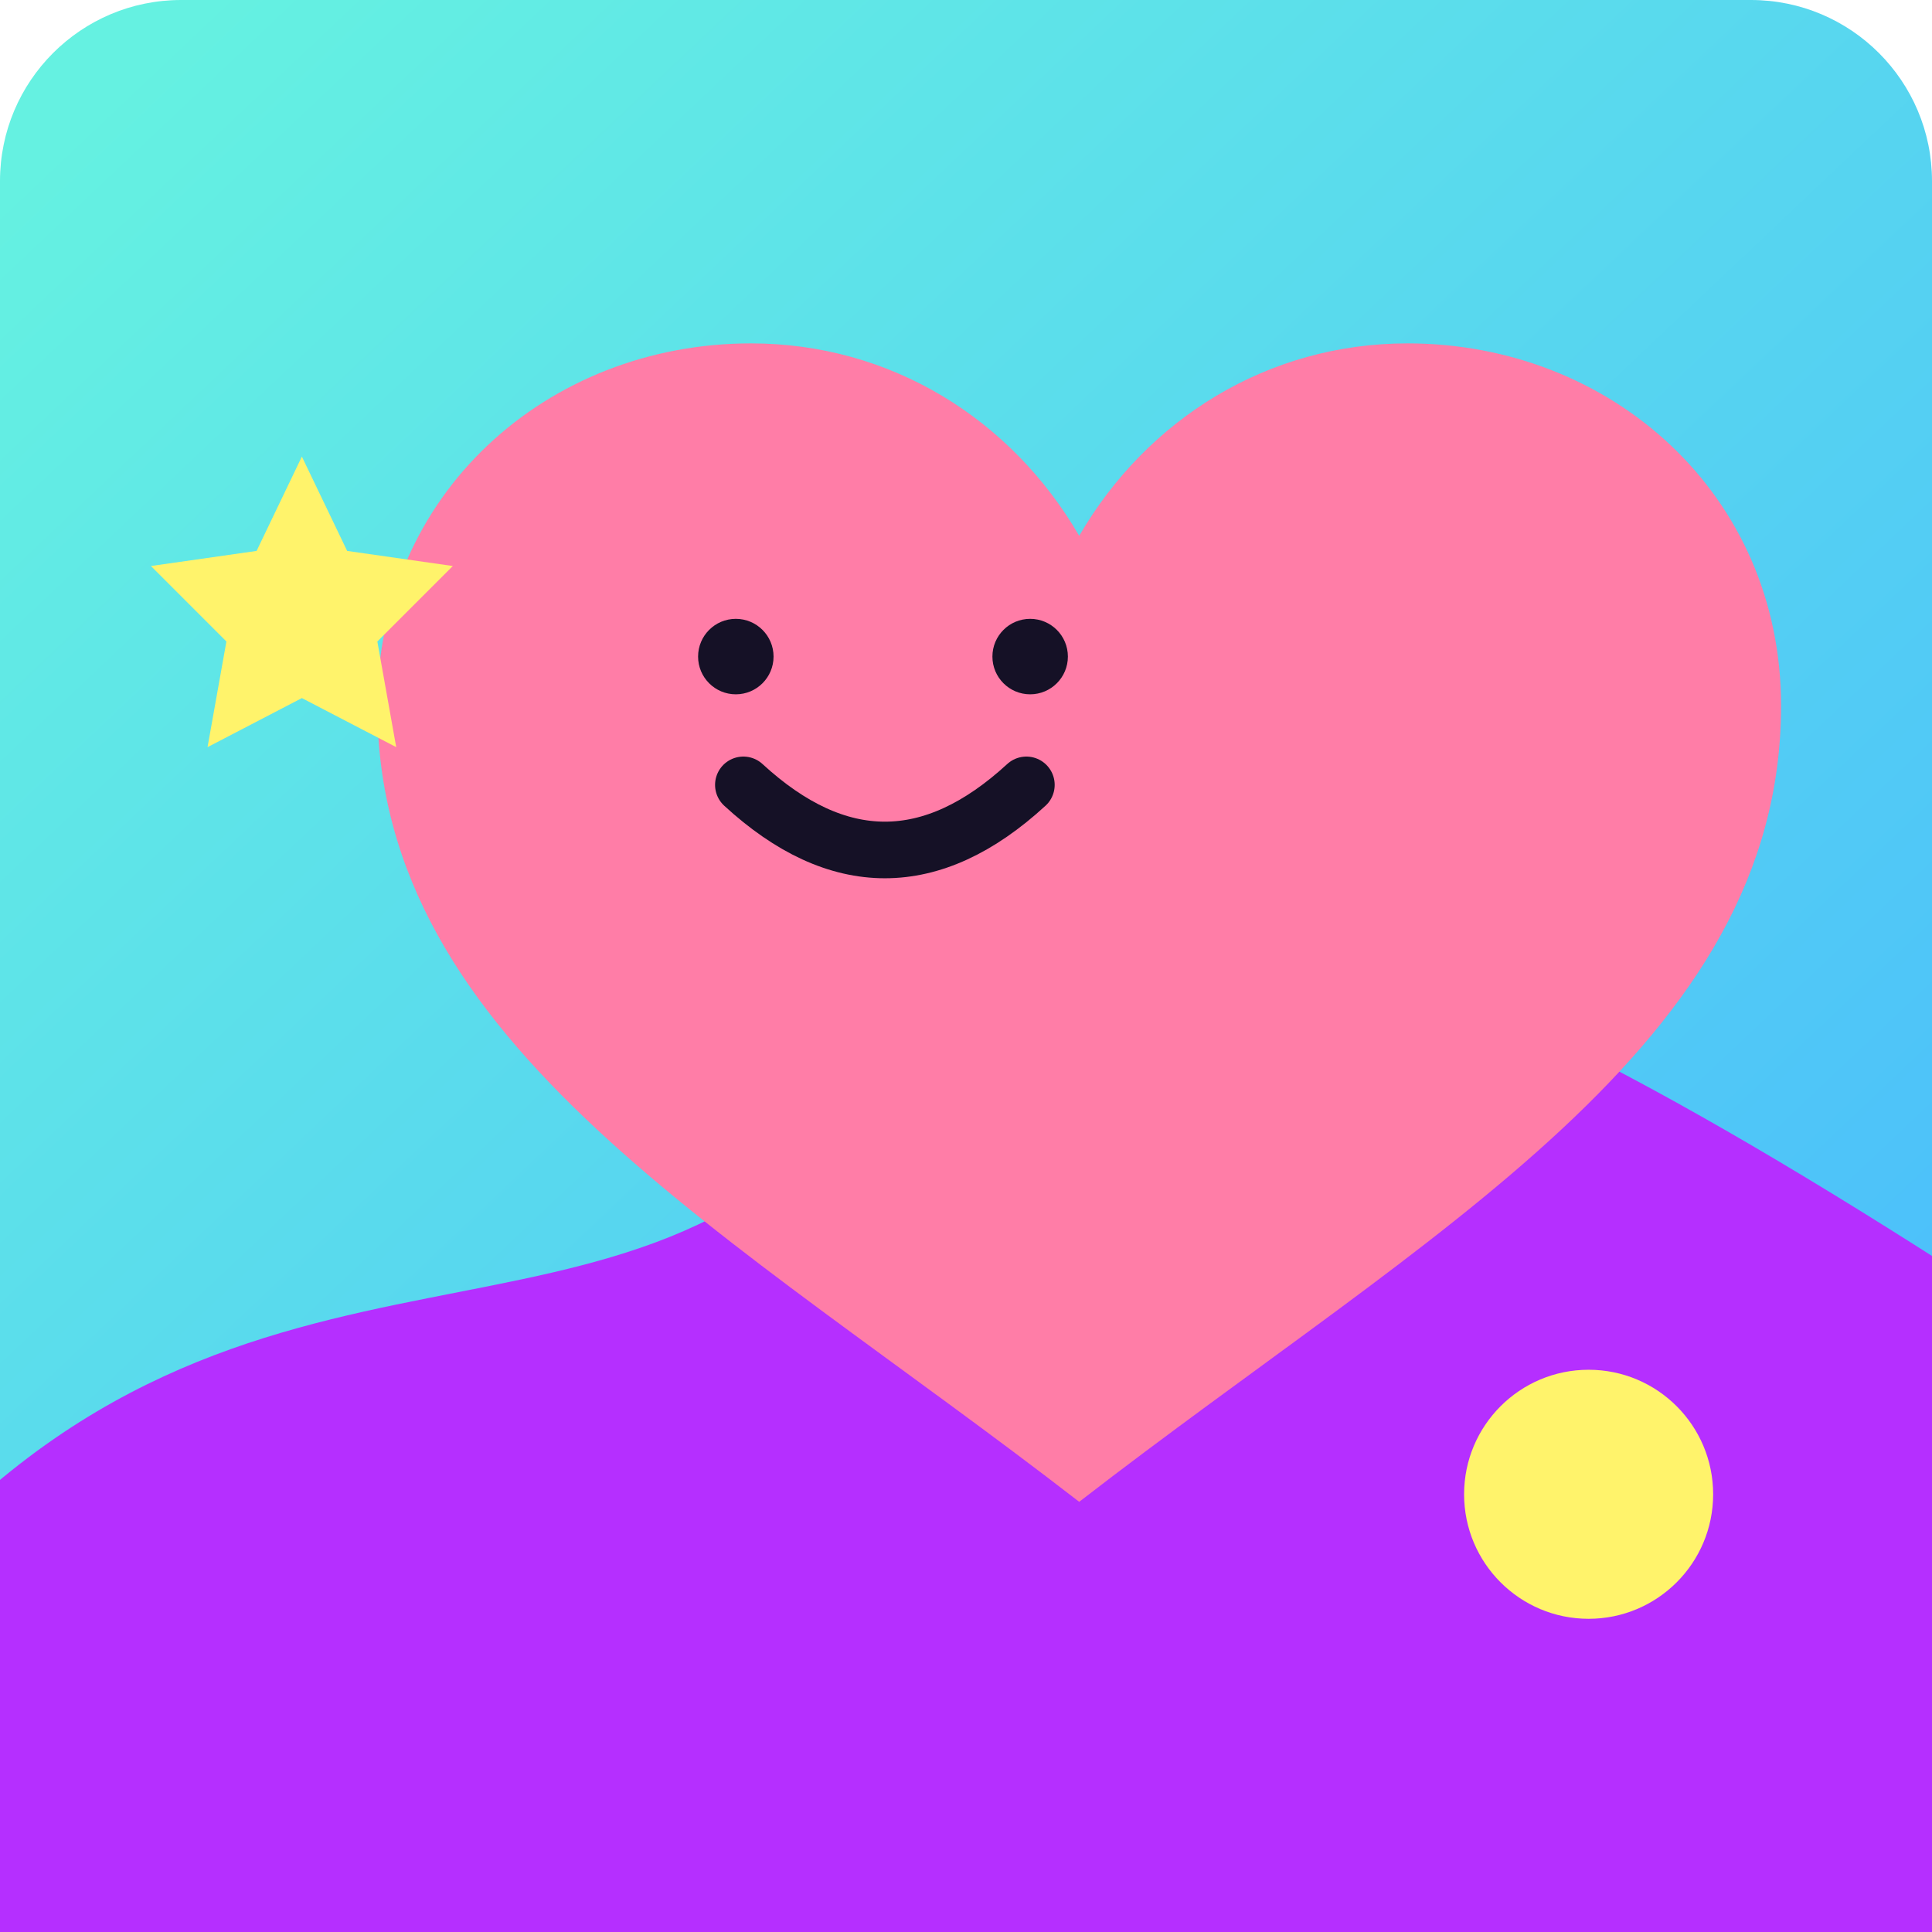
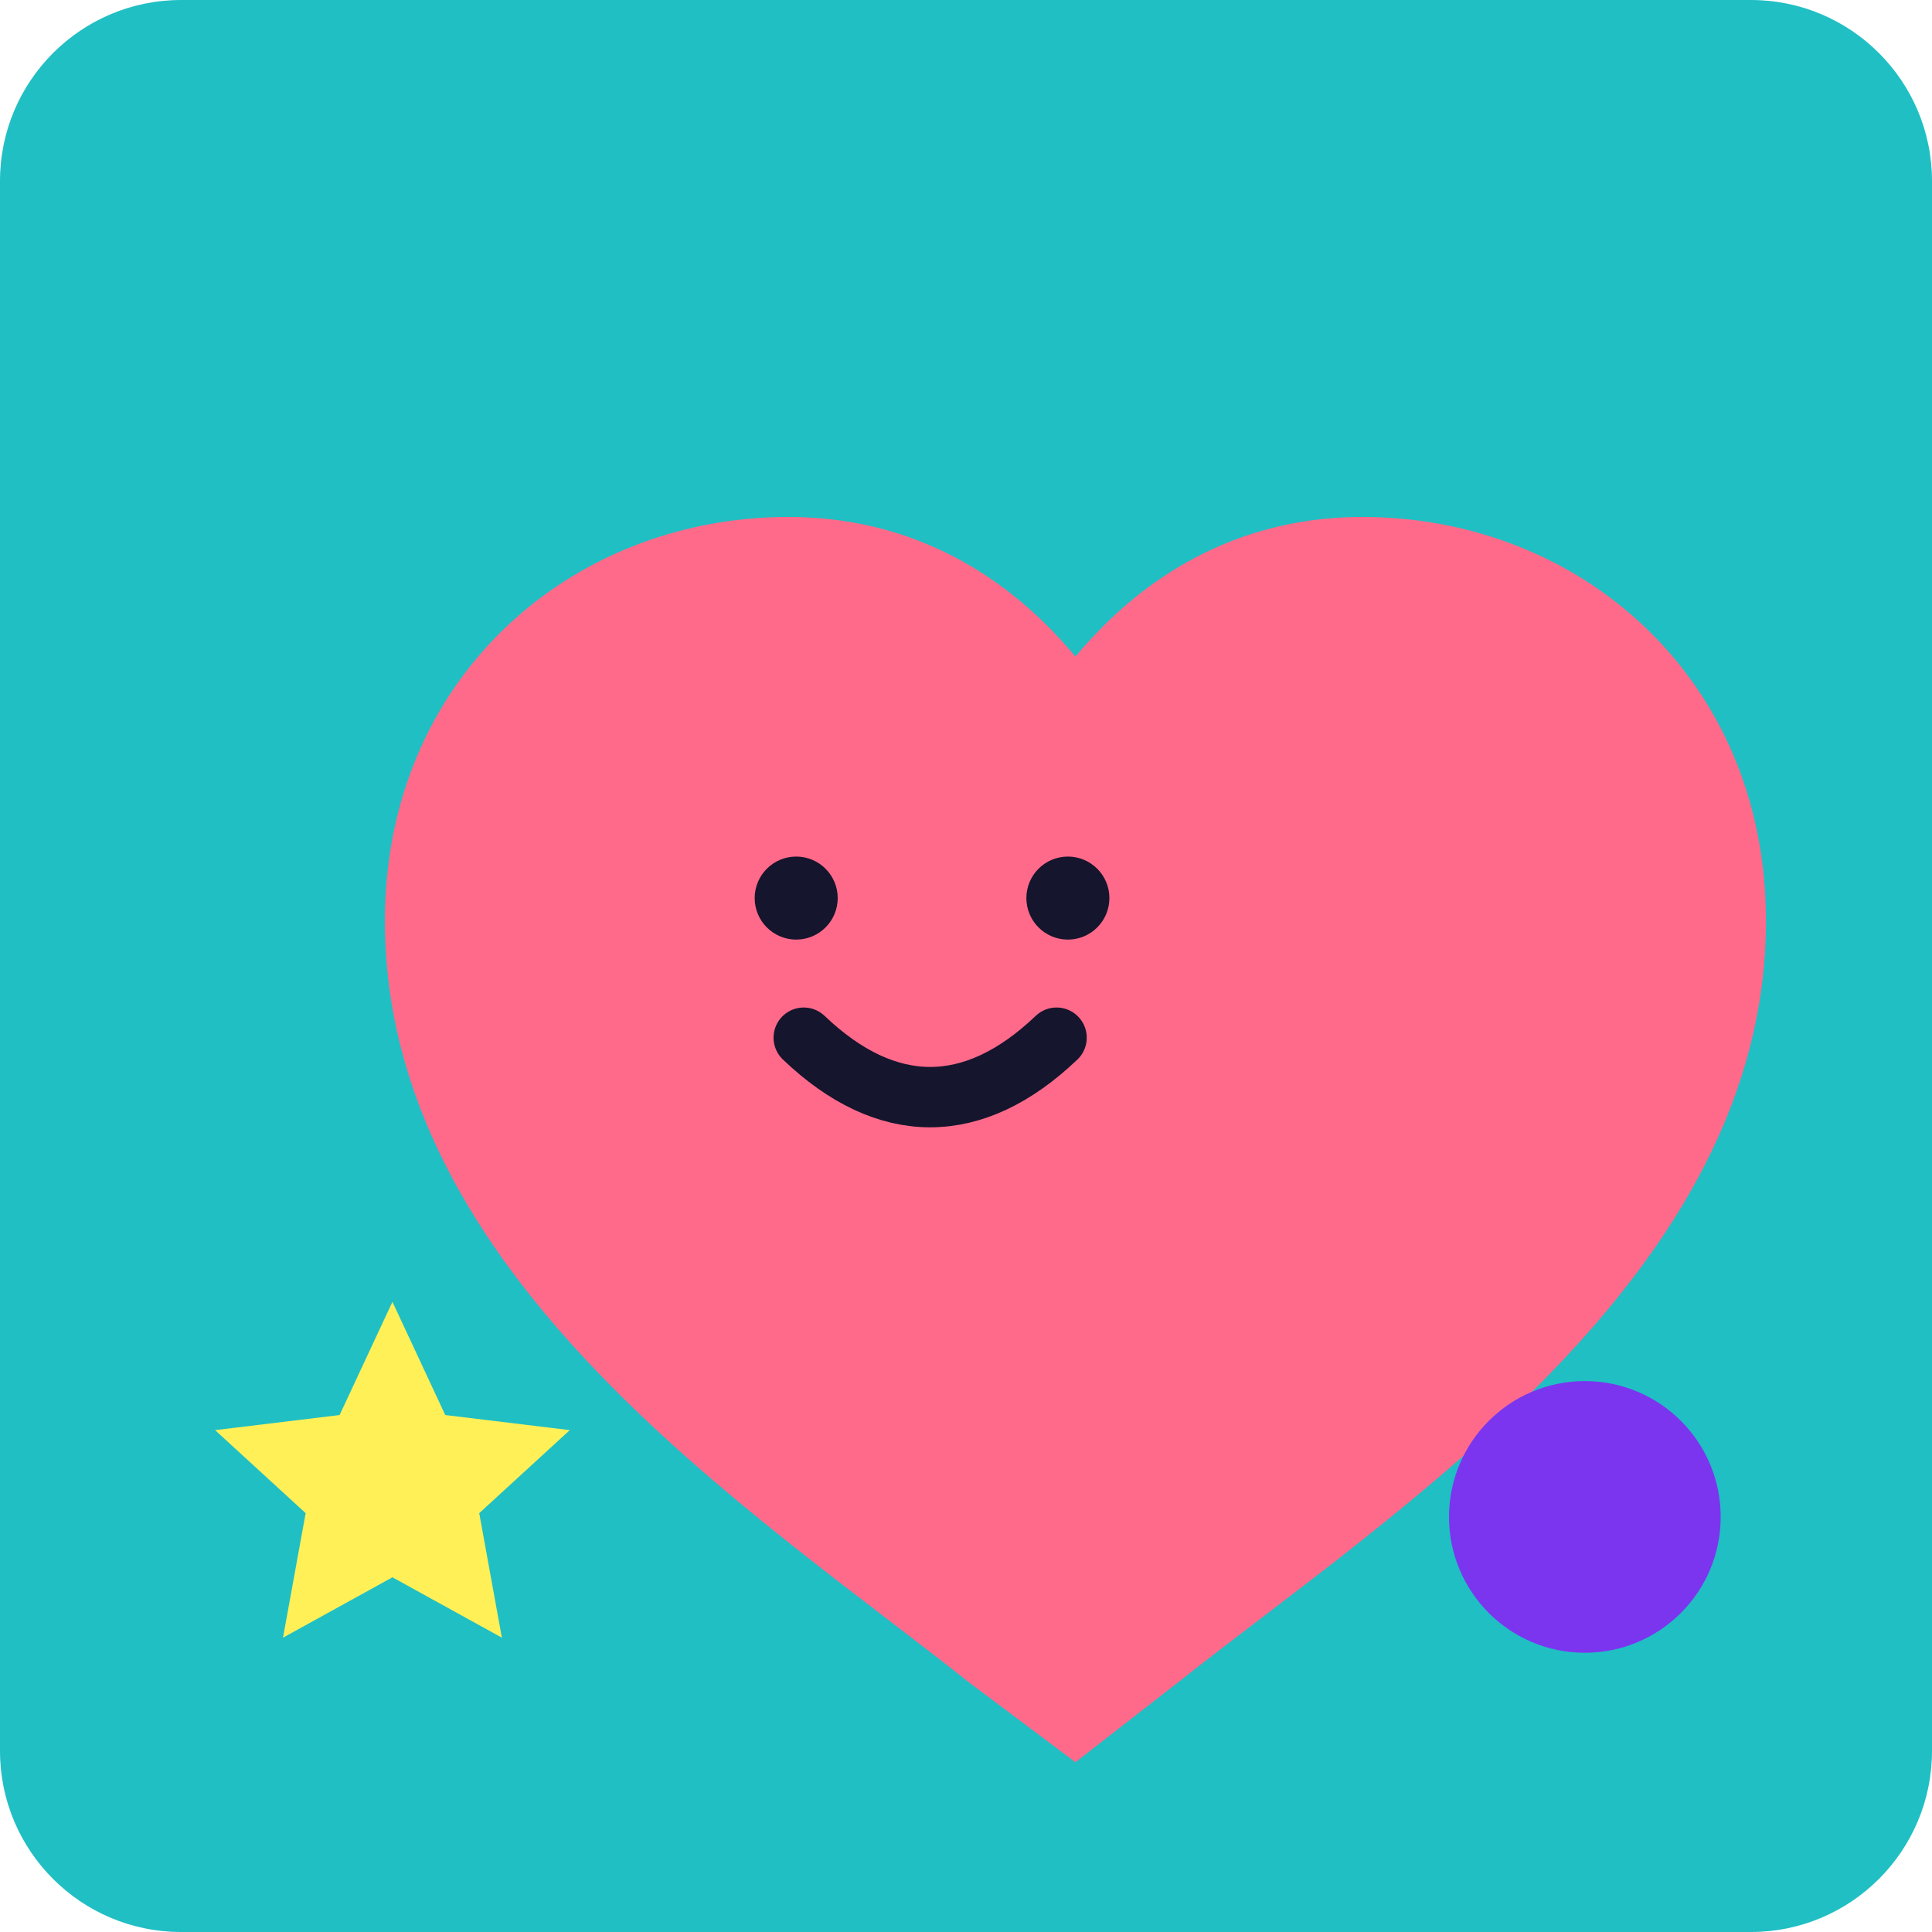
<svg xmlns="http://www.w3.org/2000/svg" viewBox="0 0 512 512">
-   <defs>
-     <linearGradient id="bg" x1="32" y1="20" x2="486" y2="500" gradientUnits="userSpaceOnUse">
-       <stop stop-color="#65F1E1" />
-       <stop offset="1" stop-color="#48B8FF" />
-     </linearGradient>
-   </defs>
-   <rect width="512" height="512" rx="48" fill="url(#bg)" />
-   <path d="M-28 420C66 310 169 372 231 286C284 214 364 235 540 351V540H-28Z" fill="#B52FFF" />
-   <path d="M100 187C100 131 145 91 199 91C236 91 268 111 286 142C304 111 336 91 373 91C427 91 472 131 472 187C472 277 379 326 286 398C193 326 100 277 100 187Z" fill="#FF7DA7" />
-   <path d="M197 208C222 231 247 231 272 208" fill="none" stroke="#151126" stroke-width="15" stroke-linecap="round" />
-   <circle cx="195" cy="174" r="10" fill="#151126" />
-   <circle cx="273" cy="174" r="10" fill="#151126" />
-   <path d="M80 121L92 146L120 150L100 170L105 198L80 185L55 198L60 170L40 150L68 146Z" fill="#FFF36B" />
-   <circle cx="421" cy="396" r="33" fill="#FFF36B" />
+   <rect width="512" height="512" rx="48" fill="#20BFC4" />
+   <path d="M257 446C199 400 102 338 102 244C102 180 151 137 209 137C239 137 265 150 285 174C305 150 331 137 361 137C419 137 468 180 468 244C468 338 370 400 312 446L285 467Z" fill="#FF6A8A" />
+   <path d="M213 275C235 296 258 296 280 275" fill="none" stroke="#15152D" stroke-width="16" stroke-linecap="round" />
+   <circle cx="211" cy="238" r="11" fill="#15152D" />
+   <circle cx="283" cy="238" r="11" fill="#15152D" />
+   <path d="M104 345L118 375L151 379L127 401L133 434L104 418L75 434L81 401L57 379L90 375Z" fill="#FFF058" />
+   <circle cx="420" cy="402" r="36" fill="#7B35EF" />
</svg>
